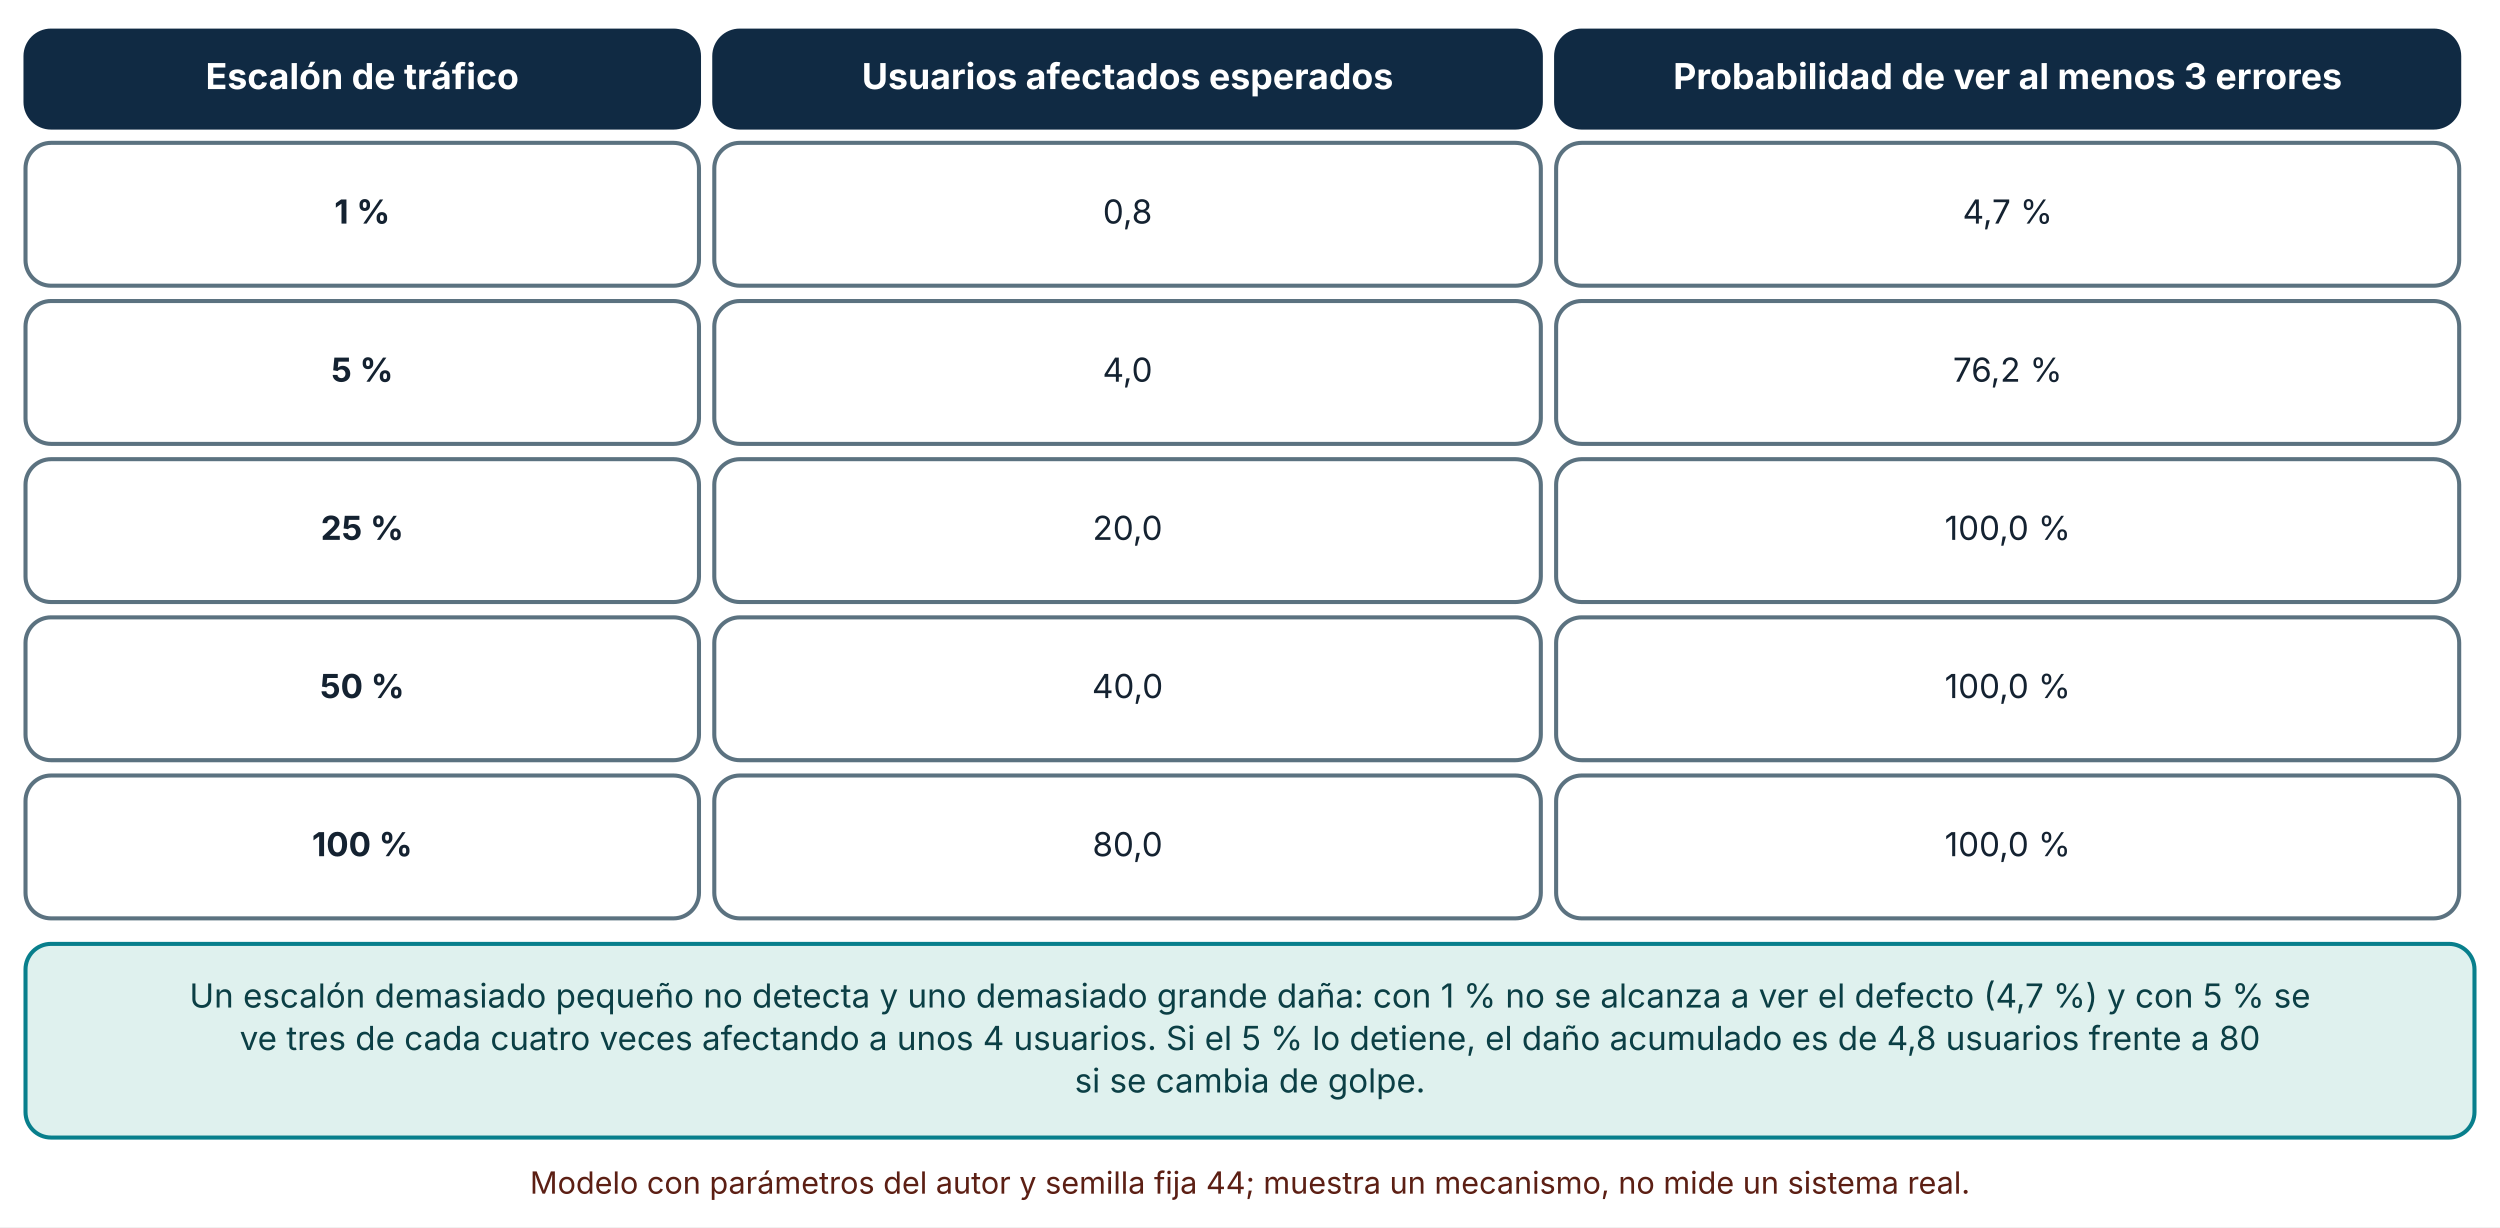
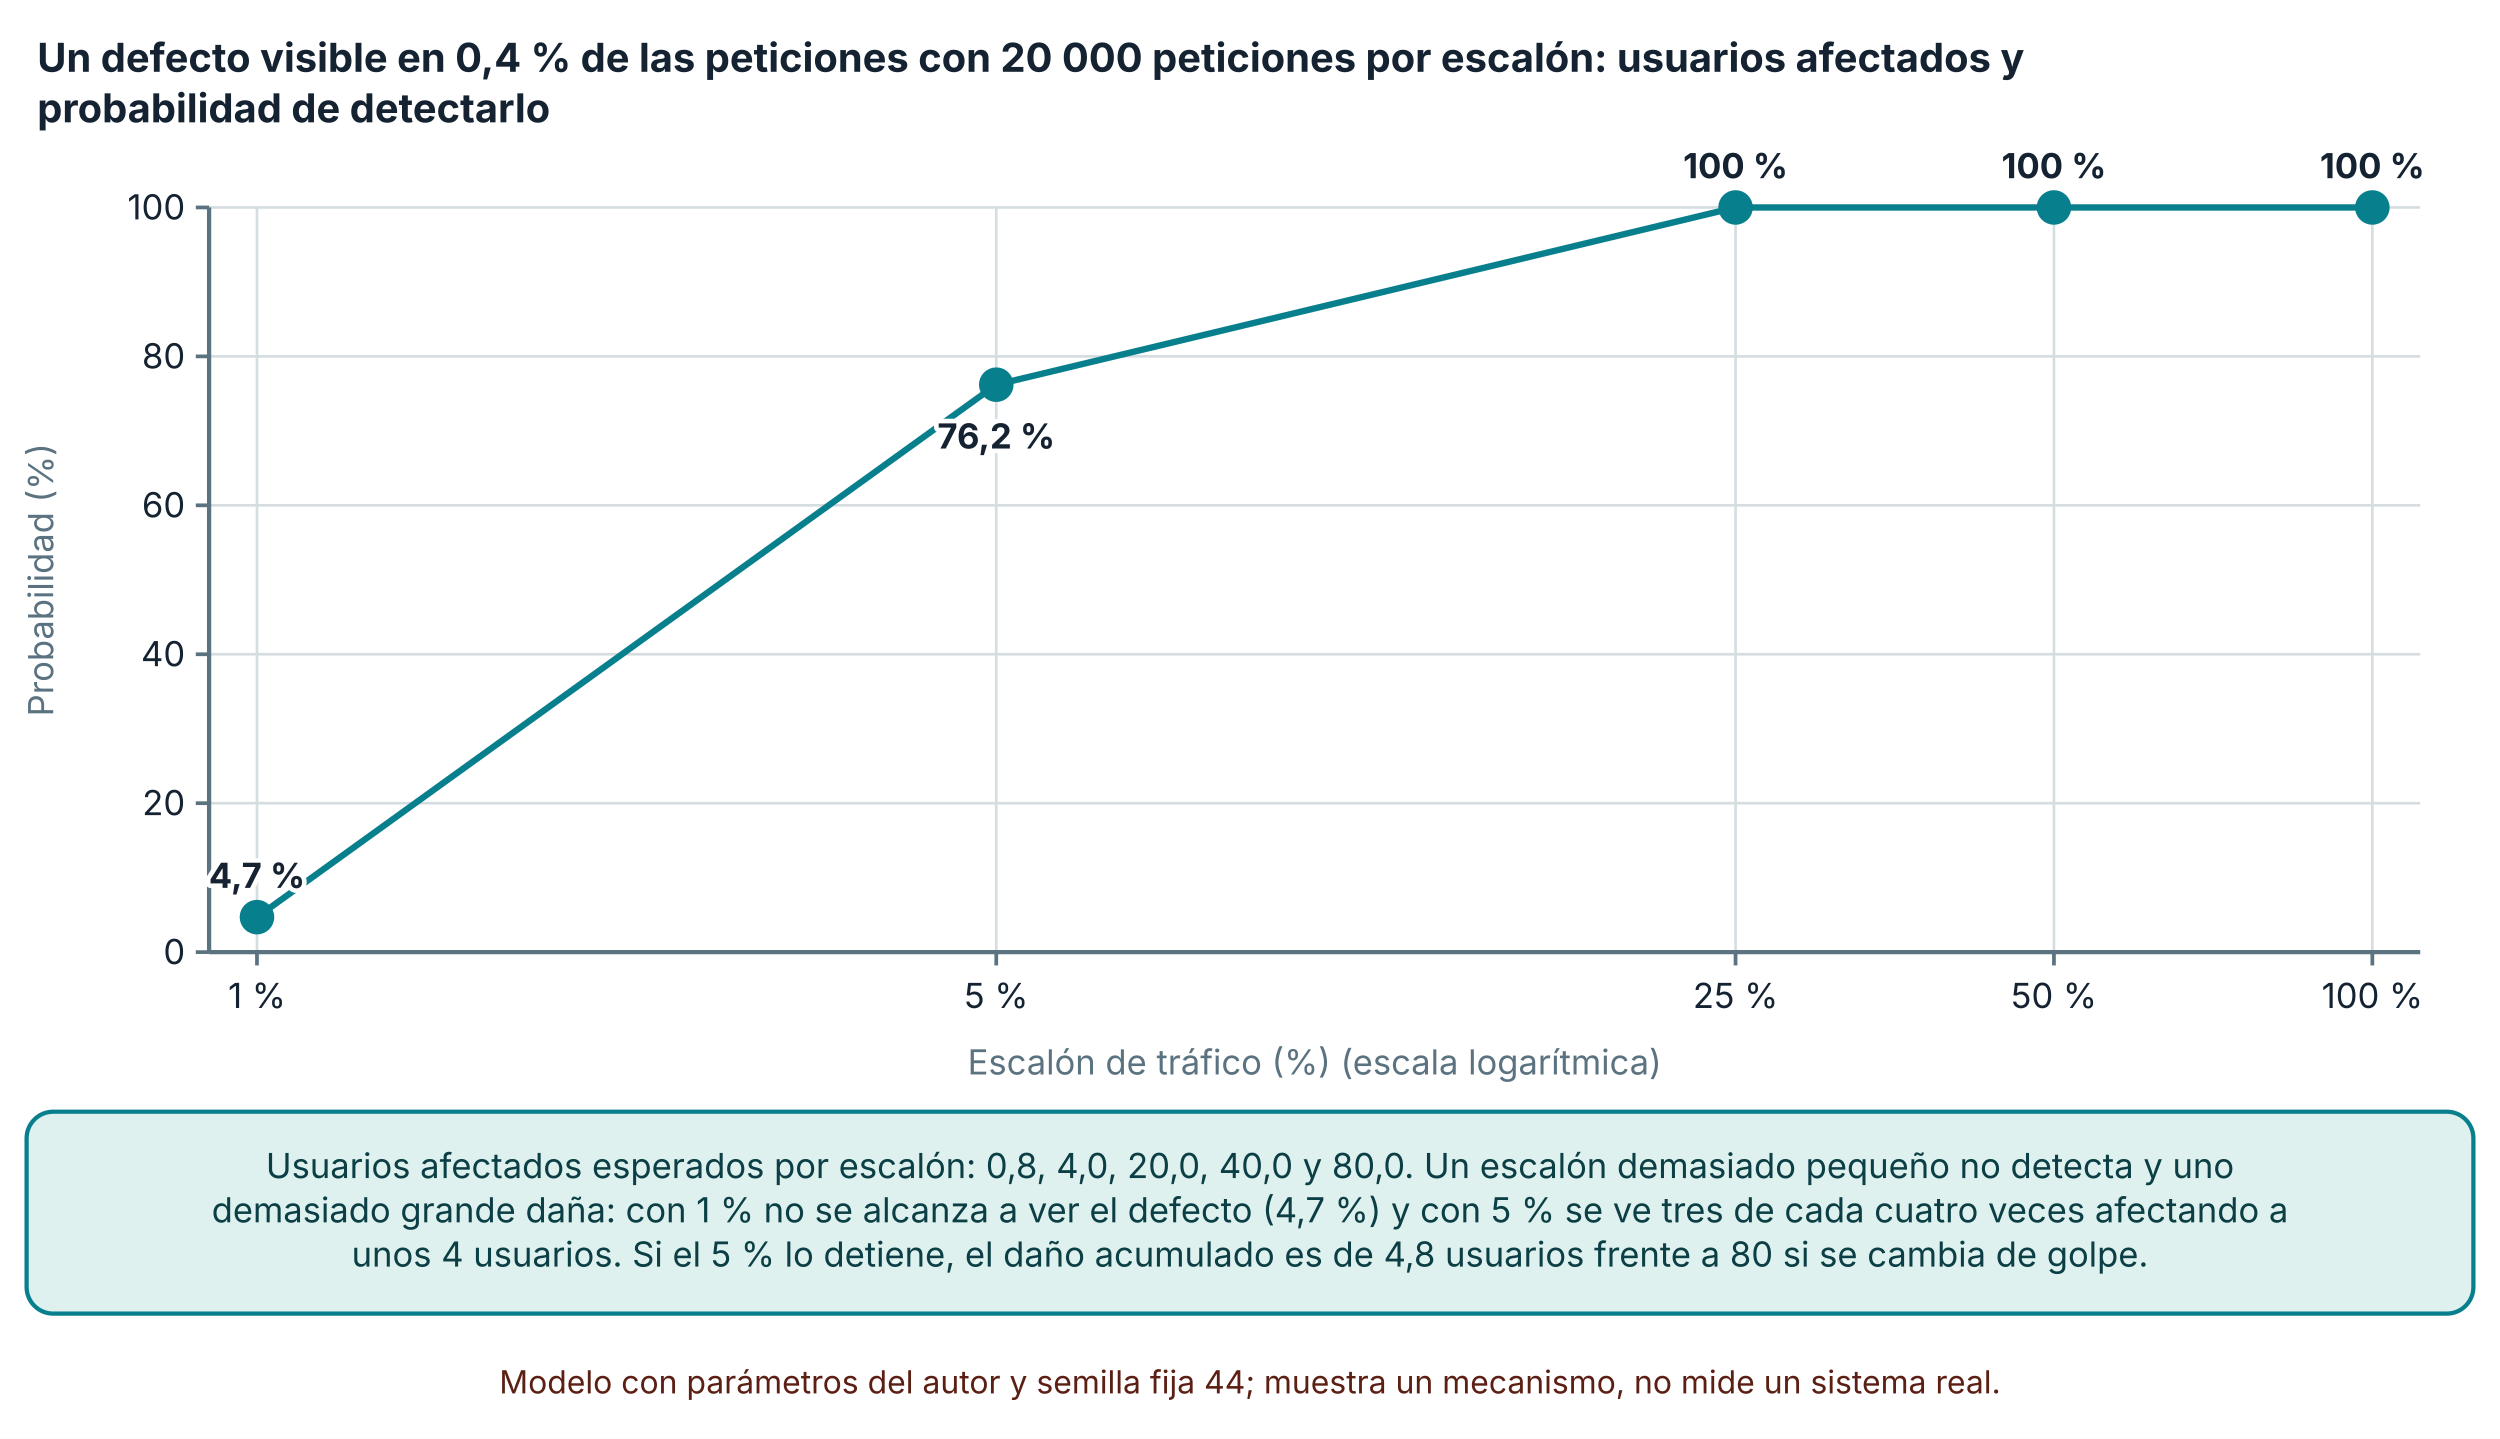
- <svg xmlns="http://www.w3.org/2000/svg" viewBox="0 0 980 481" width="980" height="481" role="img" aria-labelledby="t d" font-family="Inter, 'Segoe UI', system-ui, -apple-system, sans-serif">
+ <svg xmlns="http://www.w3.org/2000/svg" viewBox="0 0 940 541" width="940" height="541" role="img" aria-labelledby="t d" font-family="Inter, 'Segoe UI', system-ui, -apple-system, sans-serif">
  <defs>
    <marker id="arrow" viewBox="0 0 10 10" refX="9" refY="5" markerWidth="8" markerHeight="8" orient="auto-start-reverse">
      <path d="M0,0 L10,5 L0,10 z" fill="#32505f" />
    </marker>
    <marker id="arrow-coral" viewBox="0 0 10 10" refX="9" refY="5" markerWidth="8" markerHeight="8" orient="auto-start-reverse">
      <path d="M0,0 L10,5 L0,10 z" fill="#c0432f" />
    </marker>
  </defs>
-   <rect width="980" height="481" fill="#ffffff" />
-   <rect x="10" y="12" width="264" height="38" rx="10" fill="#102a43" stroke="#102a43" stroke-width="1.6" />
-   <text x="142" y="34.92" font-size="14" text-anchor="middle" font-weight="700" fill="#ffffff">
-     <tspan x="142" dy="0">Escalón de tráfico</tspan>
+   <rect width="940" height="541" fill="#ffffff" />
+   <text x="14" y="27" font-size="15" text-anchor="start" font-weight="700" fill="#142231">
+     <tspan x="14" dy="0">Un defecto visible en 0,4 % de las peticiones con 20 000 peticiones por escalón: usuarios afectados y</tspan>
  </text>
-   <rect x="280" y="12" width="324" height="38" rx="10" fill="#102a43" stroke="#102a43" stroke-width="1.6" />
-   <text x="442" y="34.92" font-size="14" text-anchor="middle" font-weight="700" fill="#ffffff">
-     <tspan x="442" dy="0">Usuarios afectados esperados</tspan>
+   <text x="14" y="46" font-size="15" text-anchor="start" font-weight="700" fill="#142231">
+     <tspan x="14" dy="0">probabilidad de detectarlo</tspan>
  </text>
-   <rect x="610" y="12" width="354" height="38" rx="10" fill="#102a43" stroke="#102a43" stroke-width="1.6" />
-   <text x="787" y="34.92" font-size="14" text-anchor="middle" font-weight="700" fill="#ffffff">
-     <tspan x="787" dy="0">Probabilidad de ver al menos 3 errores</tspan>
+   <line x1="78.62" y1="358" x2="910" y2="358" stroke="#d5dde1" stroke-width="1" />
+   <line x1="73.62" y1="358" x2="78.62" y2="358" stroke="#5b7280" stroke-width="1.4" />
+   <text x="69.62" y="362.5" font-size="13" text-anchor="end" font-weight="400" fill="#142231">
+     <tspan x="69.62" dy="0">0</tspan>
  </text>
-   <rect x="10" y="56" width="264" height="56" rx="10" fill="#ffffff" stroke="#5b7280" stroke-width="1.6" />
-   <text x="142" y="87.64" font-size="13" text-anchor="middle" font-weight="700" fill="#142231">
-     <tspan x="142" dy="0">1 %</tspan>
+   <line x1="78.62" y1="302" x2="910" y2="302" stroke="#d5dde1" stroke-width="1" />
+   <line x1="73.62" y1="302" x2="78.62" y2="302" stroke="#5b7280" stroke-width="1.4" />
+   <text x="69.62" y="306.5" font-size="13" text-anchor="end" font-weight="400" fill="#142231">
+     <tspan x="69.62" dy="0">20</tspan>
  </text>
-   <rect x="280" y="56" width="324" height="56" rx="10" fill="#ffffff" stroke="#5b7280" stroke-width="1.6" />
-   <text x="442" y="87.64" font-size="13" text-anchor="middle" font-weight="400" fill="#142231">
-     <tspan x="442" dy="0">0,8</tspan>
+   <line x1="78.62" y1="246" x2="910" y2="246" stroke="#d5dde1" stroke-width="1" />
+   <line x1="73.62" y1="246" x2="78.62" y2="246" stroke="#5b7280" stroke-width="1.4" />
+   <text x="69.62" y="250.5" font-size="13" text-anchor="end" font-weight="400" fill="#142231">
+     <tspan x="69.62" dy="0">40</tspan>
  </text>
-   <rect x="610" y="56" width="354" height="56" rx="10" fill="#ffffff" stroke="#5b7280" stroke-width="1.6" />
-   <text x="787" y="87.64" font-size="13" text-anchor="middle" font-weight="400" fill="#142231">
-     <tspan x="787" dy="0">4,7 %</tspan>
+   <line x1="78.62" y1="190" x2="910" y2="190" stroke="#d5dde1" stroke-width="1" />
+   <line x1="73.62" y1="190" x2="78.62" y2="190" stroke="#5b7280" stroke-width="1.4" />
+   <text x="69.62" y="194.5" font-size="13" text-anchor="end" font-weight="400" fill="#142231">
+     <tspan x="69.62" dy="0">60</tspan>
  </text>
-   <rect x="10" y="118" width="264" height="56" rx="10" fill="#ffffff" stroke="#5b7280" stroke-width="1.6" />
-   <text x="142" y="149.64" font-size="13" text-anchor="middle" font-weight="700" fill="#142231">
-     <tspan x="142" dy="0">5 %</tspan>
+   <line x1="78.62" y1="134" x2="910" y2="134" stroke="#d5dde1" stroke-width="1" />
+   <line x1="73.62" y1="134" x2="78.62" y2="134" stroke="#5b7280" stroke-width="1.4" />
+   <text x="69.62" y="138.5" font-size="13" text-anchor="end" font-weight="400" fill="#142231">
+     <tspan x="69.62" dy="0">80</tspan>
  </text>
-   <rect x="280" y="118" width="324" height="56" rx="10" fill="#ffffff" stroke="#5b7280" stroke-width="1.6" />
-   <text x="442" y="149.64" font-size="13" text-anchor="middle" font-weight="400" fill="#142231">
-     <tspan x="442" dy="0">4,0</tspan>
+   <line x1="78.62" y1="78" x2="910" y2="78" stroke="#d5dde1" stroke-width="1" />
+   <line x1="73.62" y1="78" x2="78.62" y2="78" stroke="#5b7280" stroke-width="1.4" />
+   <text x="69.62" y="82.5" font-size="13" text-anchor="end" font-weight="400" fill="#142231">
+     <tspan x="69.62" dy="0">100</tspan>
  </text>
-   <rect x="610" y="118" width="354" height="56" rx="10" fill="#ffffff" stroke="#5b7280" stroke-width="1.6" />
-   <text x="787" y="149.64" font-size="13" text-anchor="middle" font-weight="400" fill="#142231">
-     <tspan x="787" dy="0">76,2 %</tspan>
+   <line x1="78.62" y1="78" x2="78.62" y2="358" stroke="#5b7280" stroke-width="1.6" />
+   <line x1="96.62" y1="78" x2="96.62" y2="358" stroke="#d5dde1" stroke-width="1" />
+   <line x1="96.62" y1="358" x2="96.62" y2="363" stroke="#5b7280" stroke-width="1.4" />
+   <text x="96.62" y="379" font-size="13" text-anchor="middle" font-weight="400" fill="#142231">
+     <tspan x="96.62" dy="0">1 %</tspan>
  </text>
-   <rect x="10" y="180" width="264" height="56" rx="10" fill="#ffffff" stroke="#5b7280" stroke-width="1.6" />
-   <text x="142" y="211.64" font-size="13" text-anchor="middle" font-weight="700" fill="#142231">
-     <tspan x="142" dy="0">25 %</tspan>
+   <line x1="374.593" y1="78" x2="374.593" y2="358" stroke="#d5dde1" stroke-width="1" />
+   <line x1="374.593" y1="358" x2="374.593" y2="363" stroke="#5b7280" stroke-width="1.4" />
+   <text x="374.593" y="379" font-size="13" text-anchor="middle" font-weight="400" fill="#142231">
+     <tspan x="374.593" dy="0">5 %</tspan>
  </text>
-   <rect x="280" y="180" width="324" height="56" rx="10" fill="#ffffff" stroke="#5b7280" stroke-width="1.6" />
-   <text x="442" y="211.64" font-size="13" text-anchor="middle" font-weight="400" fill="#142231">
-     <tspan x="442" dy="0">20,0</tspan>
+   <line x1="652.567" y1="78" x2="652.567" y2="358" stroke="#d5dde1" stroke-width="1" />
+   <line x1="652.567" y1="358" x2="652.567" y2="363" stroke="#5b7280" stroke-width="1.4" />
+   <text x="652.567" y="379" font-size="13" text-anchor="middle" font-weight="400" fill="#142231">
+     <tspan x="652.567" dy="0">25 %</tspan>
  </text>
-   <rect x="610" y="180" width="354" height="56" rx="10" fill="#ffffff" stroke="#5b7280" stroke-width="1.6" />
-   <text x="787" y="211.64" font-size="13" text-anchor="middle" font-weight="400" fill="#142231">
-     <tspan x="787" dy="0">100,0 %</tspan>
+   <line x1="772.283" y1="78" x2="772.283" y2="358" stroke="#d5dde1" stroke-width="1" />
+   <line x1="772.283" y1="358" x2="772.283" y2="363" stroke="#5b7280" stroke-width="1.4" />
+   <text x="772.283" y="379" font-size="13" text-anchor="middle" font-weight="400" fill="#142231">
+     <tspan x="772.283" dy="0">50 %</tspan>
  </text>
-   <rect x="10" y="242" width="264" height="56" rx="10" fill="#ffffff" stroke="#5b7280" stroke-width="1.6" />
-   <text x="142" y="273.64" font-size="13" text-anchor="middle" font-weight="700" fill="#142231">
-     <tspan x="142" dy="0">50 %</tspan>
+   <line x1="892" y1="78" x2="892" y2="358" stroke="#d5dde1" stroke-width="1" />
+   <line x1="892" y1="358" x2="892" y2="363" stroke="#5b7280" stroke-width="1.4" />
+   <text x="892" y="379" font-size="13" text-anchor="middle" font-weight="400" fill="#142231">
+     <tspan x="892" dy="0">100 %</tspan>
  </text>
-   <rect x="280" y="242" width="324" height="56" rx="10" fill="#ffffff" stroke="#5b7280" stroke-width="1.6" />
-   <text x="442" y="273.64" font-size="13" text-anchor="middle" font-weight="400" fill="#142231">
-     <tspan x="442" dy="0">40,0</tspan>
+   <line x1="78.62" y1="358" x2="910" y2="358" stroke="#5b7280" stroke-width="1.6" />
+   <text x="20" y="218" font-size="13" text-anchor="middle" font-weight="400" fill="#5b7280" transform="rotate(-90 20 218)">Probabilidad (%)</text>
+   <text x="494.31" y="404" font-size="13" text-anchor="middle" font-weight="400" fill="#5b7280">
+     <tspan x="494.31" dy="0">Escalón de tráfico (%) (escala logarítmica)</tspan>
  </text>
-   <rect x="610" y="242" width="354" height="56" rx="10" fill="#ffffff" stroke="#5b7280" stroke-width="1.6" />
-   <text x="787" y="273.64" font-size="13" text-anchor="middle" font-weight="400" fill="#142231">
-     <tspan x="787" dy="0">100,0 %</tspan>
+   <polyline points="96.62,344.84 374.593,144.64 652.567,78 772.283,78 892,78" fill="none" stroke="#087f8c" stroke-width="2.4" />
+   <circle cx="96.62" cy="344.84" r="5.5" fill="#087f8c" stroke="#087f8c" stroke-width="2" />
+   <text x="96.62" y="333.84" font-size="13" text-anchor="middle" font-weight="700" fill="#142231" stroke="#ffffff" stroke-width="3.5" stroke-linejoin="round" paint-order="stroke">
+     <tspan x="96.62" dy="0">4,7 %</tspan>
  </text>
-   <rect x="10" y="304" width="264" height="56" rx="10" fill="#ffffff" stroke="#5b7280" stroke-width="1.6" />
-   <text x="142" y="335.64" font-size="13" text-anchor="middle" font-weight="700" fill="#142231">
-     <tspan x="142" dy="0">100 %</tspan>
+   <circle cx="374.593" cy="144.64" r="5.5" fill="#087f8c" stroke="#087f8c" stroke-width="2" />
+   <text x="374.593" y="168.64" font-size="13" text-anchor="middle" font-weight="700" fill="#142231" stroke="#ffffff" stroke-width="3.5" stroke-linejoin="round" paint-order="stroke">
+     <tspan x="374.593" dy="0">76,2 %</tspan>
  </text>
-   <rect x="280" y="304" width="324" height="56" rx="10" fill="#ffffff" stroke="#5b7280" stroke-width="1.6" />
-   <text x="442" y="335.64" font-size="13" text-anchor="middle" font-weight="400" fill="#142231">
-     <tspan x="442" dy="0">80,0</tspan>
+   <circle cx="652.567" cy="78" r="5.5" fill="#087f8c" stroke="#087f8c" stroke-width="2" />
+   <text x="652.567" y="67" font-size="13" text-anchor="middle" font-weight="700" fill="#142231" stroke="#ffffff" stroke-width="3.5" stroke-linejoin="round" paint-order="stroke">
+     <tspan x="652.567" dy="0">100 %</tspan>
  </text>
-   <rect x="610" y="304" width="354" height="56" rx="10" fill="#ffffff" stroke="#5b7280" stroke-width="1.6" />
-   <text x="787" y="335.64" font-size="13" text-anchor="middle" font-weight="400" fill="#142231">
-     <tspan x="787" dy="0">100,0 %</tspan>
+   <circle cx="772.283" cy="78" r="5.5" fill="#087f8c" stroke="#087f8c" stroke-width="2" />
+   <text x="772.283" y="67" font-size="13" text-anchor="middle" font-weight="700" fill="#142231" stroke="#ffffff" stroke-width="3.5" stroke-linejoin="round" paint-order="stroke">
+     <tspan x="772.283" dy="0">100 %</tspan>
  </text>
-   <rect x="10" y="370" width="960" height="75.92" rx="10" fill="#dff1ee" stroke="#087f8c" stroke-width="1.6" />
-   <text x="490" y="394.96" font-size="13" text-anchor="middle" font-weight="400" fill="#0b3f45">
-     <tspan x="490" dy="0">Un escalón demasiado pequeño no detecta y uno demasiado grande daña: con 1 % no se alcanza a ver el defecto (4,7 %) y con 5 % se</tspan>
+   <circle cx="892" cy="78" r="5.5" fill="#087f8c" stroke="#087f8c" stroke-width="2" />
+   <text x="892" y="67" font-size="13" text-anchor="middle" font-weight="700" fill="#142231" stroke="#ffffff" stroke-width="3.5" stroke-linejoin="round" paint-order="stroke">
+     <tspan x="892" dy="0">100 %</tspan>
  </text>
-   <text x="490" y="411.6" font-size="13" text-anchor="middle" font-weight="400" fill="#0b3f45">
-     <tspan x="490" dy="0">ve tres de cada cuatro veces afectando a unos 4 usuarios. Si el 5 % lo detiene, el daño acumulado es de 4,8 usuarios frente a 80</tspan>
+   <rect x="10" y="418" width="920" height="75.92" rx="10" fill="#dff1ee" stroke="#087f8c" stroke-width="1.6" />
+   <text x="470" y="442.96" font-size="13" text-anchor="middle" font-weight="400" fill="#0b3f45">
+     <tspan x="470" dy="0">Usuarios afectados esperados por escalón: 0,8, 4,0, 20,0, 40,0 y 80,0. Un escalón demasiado pequeño no detecta y uno</tspan>
  </text>
-   <text x="490" y="428.24" font-size="13" text-anchor="middle" font-weight="400" fill="#0b3f45">
-     <tspan x="490" dy="0">si se cambia de golpe.</tspan>
+   <text x="470" y="459.6" font-size="13" text-anchor="middle" font-weight="400" fill="#0b3f45">
+     <tspan x="470" dy="0">demasiado grande daña: con 1 % no se alcanza a ver el defecto (4,7 %) y con 5 % se ve tres de cada cuatro veces afectando a</tspan>
  </text>
-   <text x="490" y="467.92" font-size="12" text-anchor="middle" font-weight="400" fill="#5c1f14">
-     <tspan x="490" dy="0">Modelo con parámetros del autor y semilla fija 44; muestra un mecanismo, no mide un sistema real.</tspan>
+   <text x="470" y="476.24" font-size="13" text-anchor="middle" font-weight="400" fill="#0b3f45">
+     <tspan x="470" dy="0">unos 4 usuarios. Si el 5 % lo detiene, el daño acumulado es de 4,8 usuarios frente a 80 si se cambia de golpe.</tspan>
+   </text>
+   <text x="470" y="523.92" font-size="12" text-anchor="middle" font-weight="400" fill="#5c1f14">
+     <tspan x="470" dy="0">Modelo con parámetros del autor y semilla fija 44; muestra un mecanismo, no mide un sistema real.</tspan>
  </text>
</svg>
